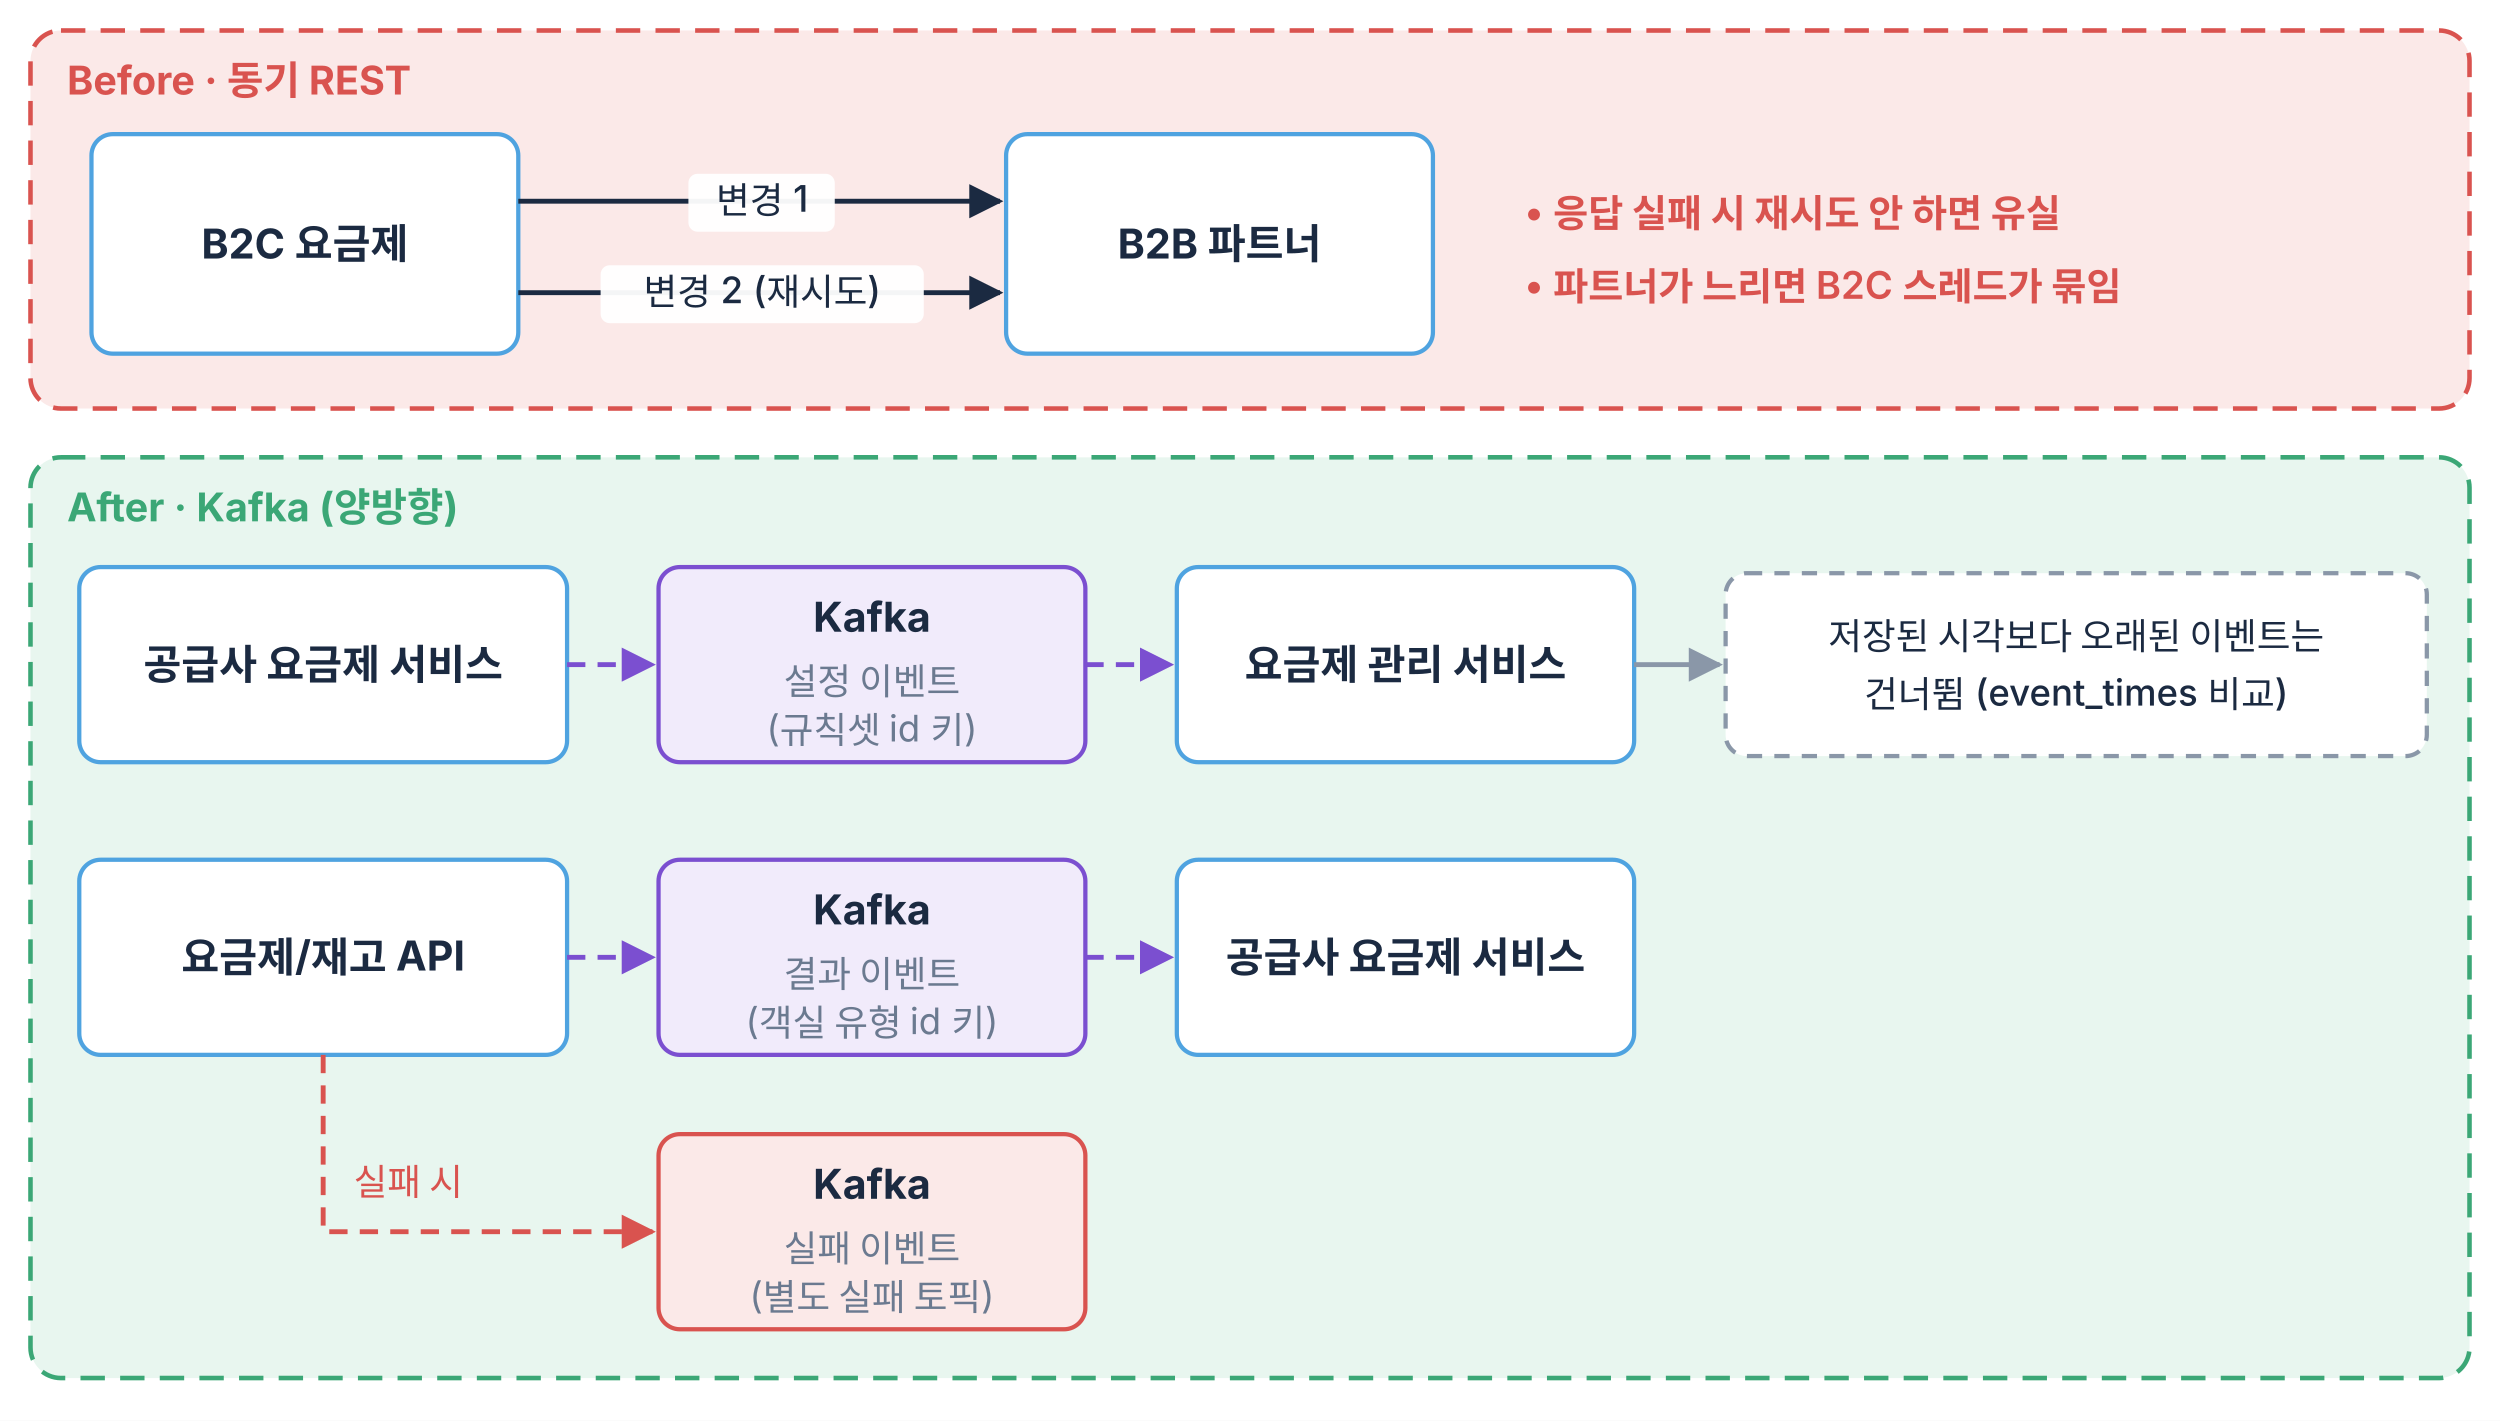
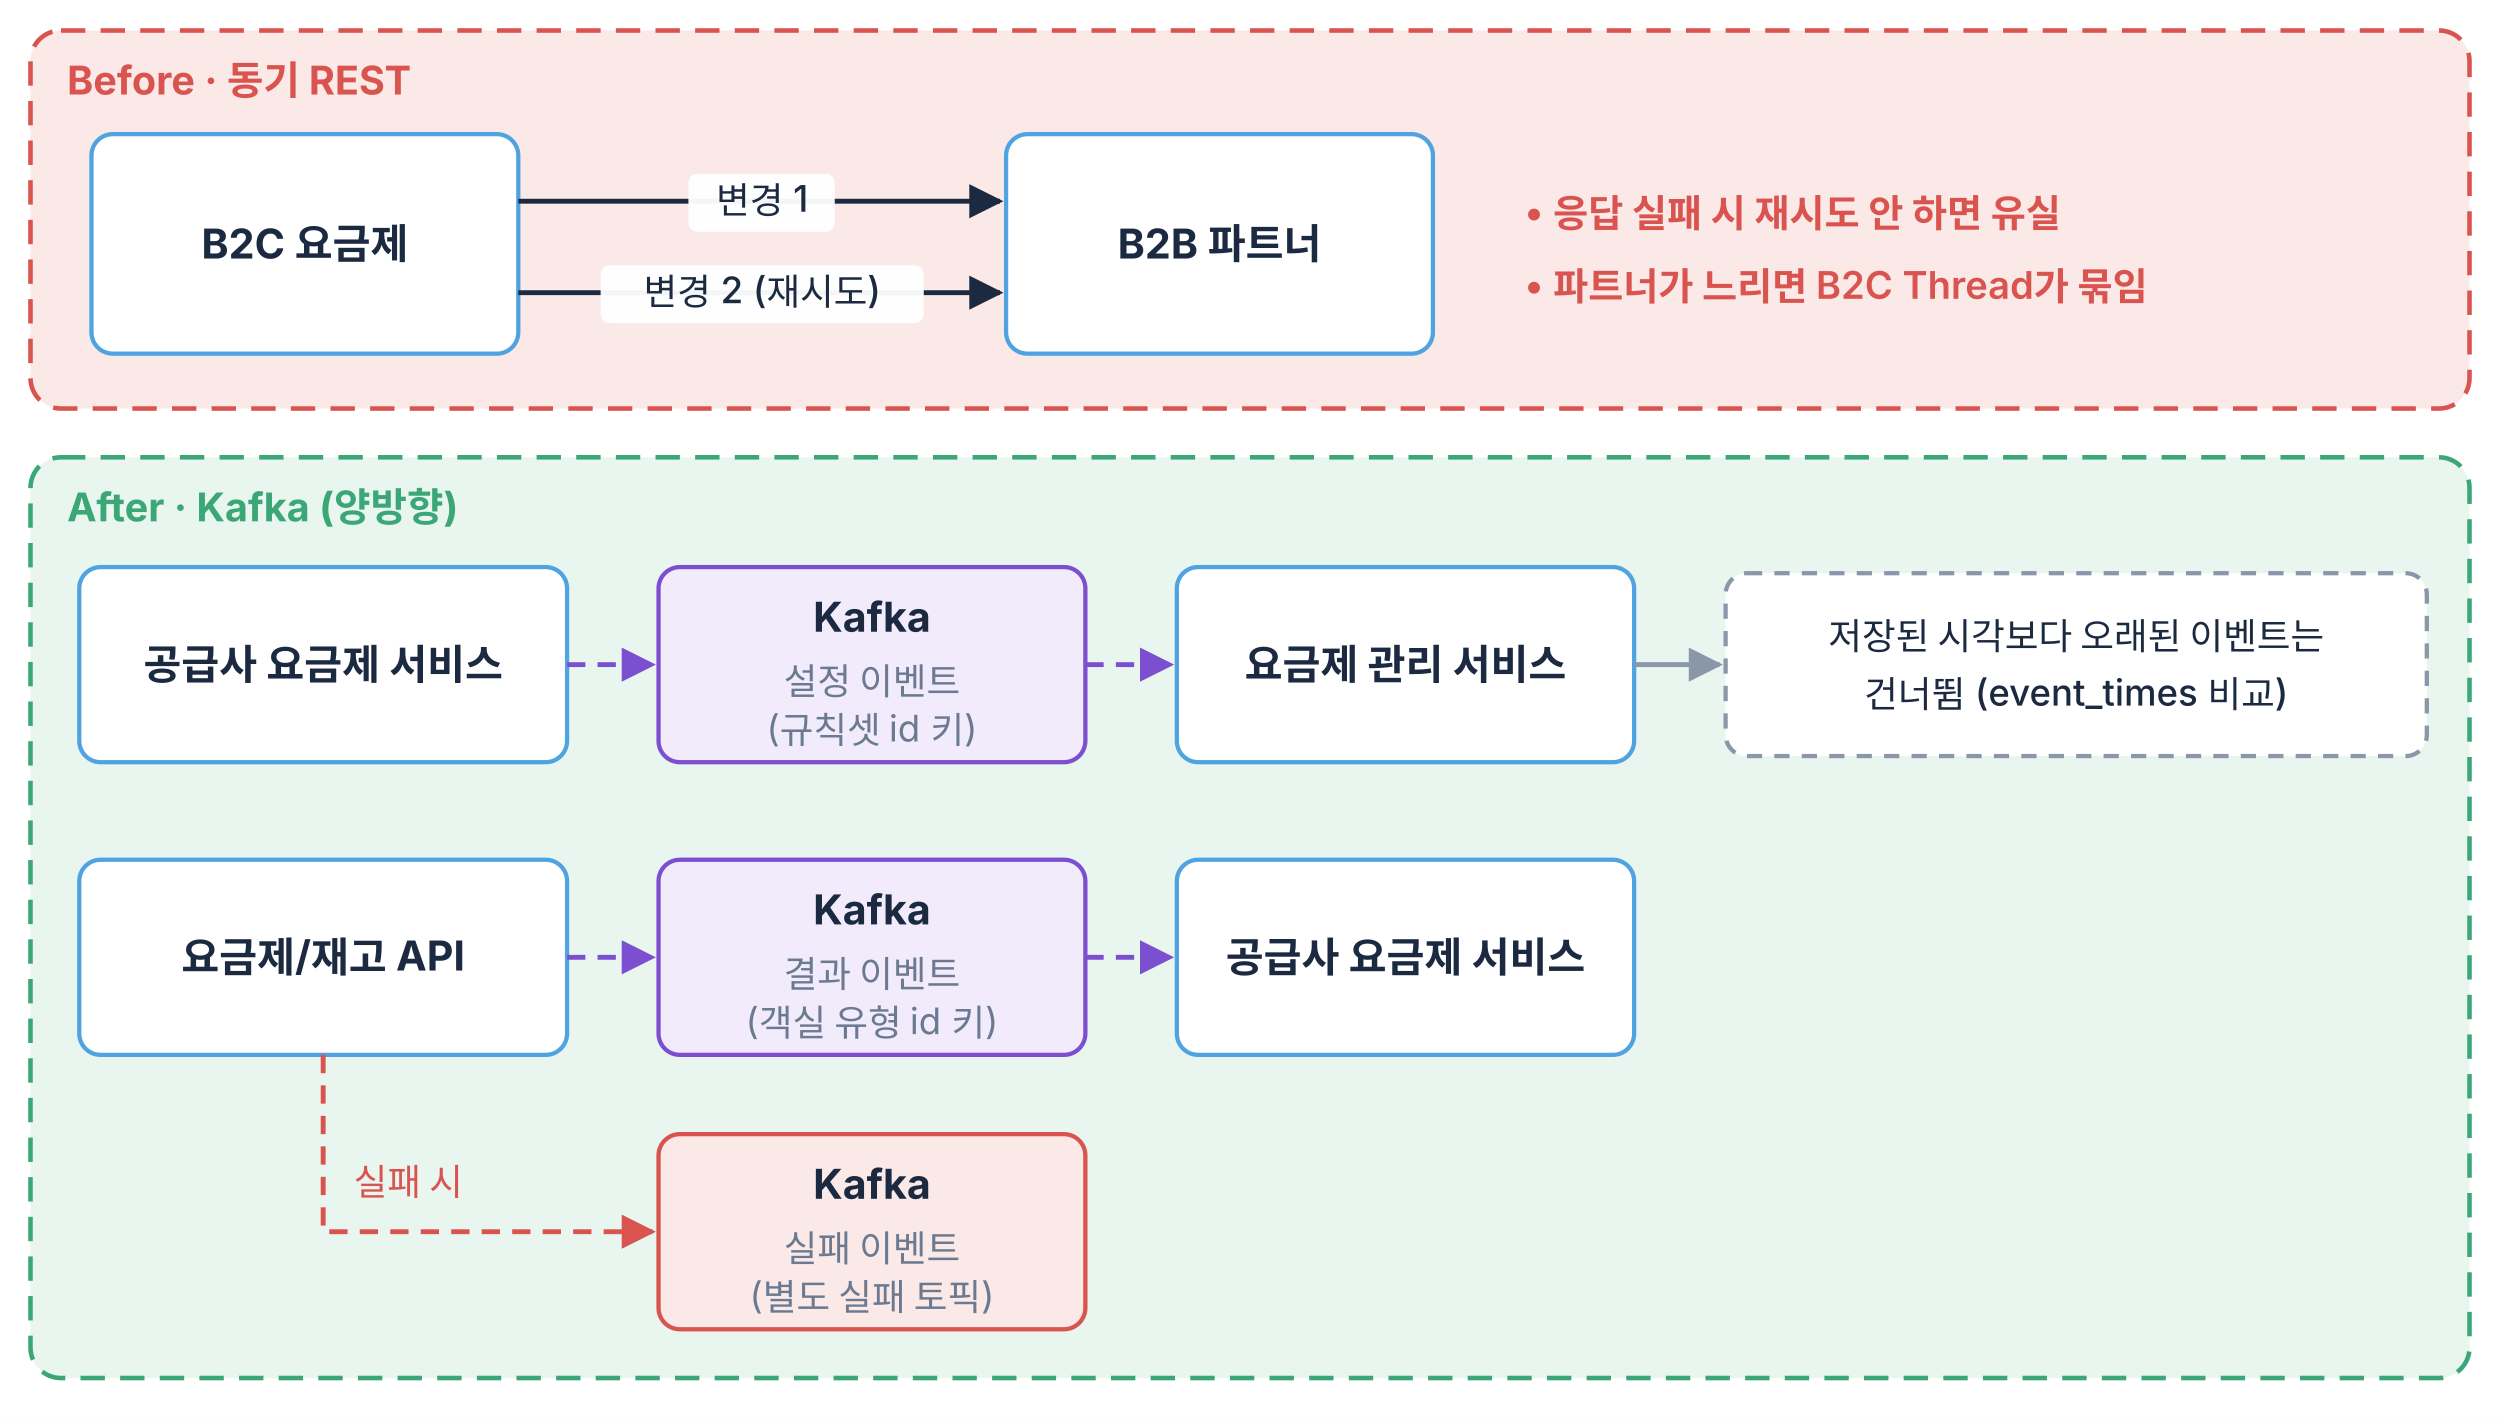
<svg xmlns="http://www.w3.org/2000/svg" viewBox="0 0 820 466" width="100%" font-family="Pretendard, -apple-system, Apple SD Gothic Neo, Malgun Gothic, Noto Sans KR, sans-serif" style="max-width:820px;background:#fff">
  <defs>
    <marker id="arr-ink" viewBox="0 0 10 10" refX="9" refY="5" markerWidth="7" markerHeight="7" orient="auto-start-reverse">
      <path d="M0,0 L10,5 L0,10 z" fill="#1B2A41" />
    </marker>
    <marker id="arr-sky" viewBox="0 0 10 10" refX="9" refY="5" markerWidth="7" markerHeight="7" orient="auto-start-reverse">
      <path d="M0,0 L10,5 L0,10 z" fill="#0E7AC4" />
    </marker>
    <marker id="arr-gray" viewBox="0 0 10 10" refX="9" refY="5" markerWidth="7" markerHeight="7" orient="auto-start-reverse">
      <path d="M0,0 L10,5 L0,10 z" fill="#8A97A8" />
    </marker>
    <marker id="arr-purple" viewBox="0 0 10 10" refX="9" refY="5" markerWidth="7" markerHeight="7" orient="auto-start-reverse">
      <path d="M0,0 L10,5 L0,10 z" fill="#7B4FD0" />
    </marker>
    <marker id="arr-good" viewBox="0 0 10 10" refX="9" refY="5" markerWidth="7" markerHeight="7" orient="auto-start-reverse">
      <path d="M0,0 L10,5 L0,10 z" fill="#3BA776" />
    </marker>
    <marker id="arr-red" viewBox="0 0 10 10" refX="9" refY="5" markerWidth="7" markerHeight="7" orient="auto-start-reverse">
      <path d="M0,0 L10,5 L0,10 z" fill="#D9534F" />
    </marker>
  </defs>
  <rect width="820" height="466" fill="#ffffff" />
  <rect x="10" y="10" width="800" height="124" rx="10" fill="#FBE9E8" stroke="#D9534F" stroke-width="1.5" stroke-dasharray="8 5" />
  <text x="22" y="31" text-anchor="start" font-size="13" font-weight="700" fill="#D9534F">Before · 동기 REST</text>
  <rect x="30" y="44" width="140" height="72" rx="7" fill="#FFFFFF" stroke="#4FA3E0" stroke-width="1.4" />
  <text x="100.0" y="84.8" text-anchor="middle" font-size="13.5" font-weight="700" fill="#1B2A41">B2C 요금제</text>
  <rect x="330" y="44" width="140" height="72" rx="7" fill="#FFFFFF" stroke="#4FA3E0" stroke-width="1.4" />
  <text x="400.0" y="84.8" text-anchor="middle" font-size="13.5" font-weight="700" fill="#1B2A41">B2B 파트너</text>
  <path d="M 170 66 L 328 66" fill="none" stroke="#1B2A41" stroke-width="1.6" marker-end="url(#arr-ink)" />
  <rect x="225.8" y="57.0" width="48" height="19" fill="#FFFFFF" opacity="0.95" rx="3" />
  <text x="250" y="70" text-anchor="middle" font-size="12" font-weight="500" fill="#1B2A41">변경 1</text>
  <path d="M 170 96 L 328 96" fill="none" stroke="#1B2A41" stroke-width="1.6" marker-end="url(#arr-ink)" />
  <rect x="197.0" y="87.0" width="106" height="19" fill="#FFFFFF" opacity="0.95" rx="3" />
  <text x="250" y="100" text-anchor="middle" font-size="12" font-weight="500" fill="#1B2A41">변경 2 (재시도)</text>
  <text x="500" y="74" text-anchor="start" font-size="12.5" font-weight="600" fill="#D9534F">• 응답 실패 시 재시도 안 하면 유실</text>
-   <text x="500" y="98" text-anchor="start" font-size="12.5" font-weight="600" fill="#D9534F">• 파트너가 느리면 B2C 스레드가 묶임</text>
+   <text x="500" y="98" text-anchor="start" font-size="12.5" font-weight="600" fill="#D9534F">• 파트너가 느리면 B2C Thread가 묶임</text>
  <rect x="10" y="150" width="800" height="302" rx="10" fill="#E8F6EF" stroke="#3BA776" stroke-width="1.5" stroke-dasharray="8 5" />
  <text x="22" y="171" text-anchor="start" font-size="13" font-weight="700" fill="#3BA776">After · Kafka (양방향)</text>
  <rect x="26" y="186" width="160" height="64" rx="7" fill="#FFFFFF" stroke="#4FA3E0" stroke-width="1.4" />
  <text x="106.0" y="222.8" text-anchor="middle" font-size="13.5" font-weight="700" fill="#1B2A41">공급사 요금제 서비스</text>
  <rect x="216" y="186" width="140" height="64" rx="7" fill="#F1EBFB" stroke="#7B4FD0" stroke-width="1.4" />
  <text x="286.0" y="207.2" text-anchor="middle" font-size="13.5" font-weight="700" fill="#1B2A41">Kafka</text>
  <text x="286.0" y="227.8" text-anchor="middle" font-size="12" fill="#6B7A90">설정 이벤트</text>
  <text x="286.0" y="243.2" text-anchor="middle" font-size="12" fill="#6B7A90">(규칙셋 id 키)</text>
  <rect x="386" y="186" width="150" height="64" rx="7" fill="#FFFFFF" stroke="#4FA3E0" stroke-width="1.4" />
  <text x="461.0" y="222.8" text-anchor="middle" font-size="13.5" font-weight="700" fill="#1B2A41">요금제 관리 서비스</text>
  <rect x="566" y="188" width="230" height="60" rx="7" fill="#FFFFFF" stroke="#8A97A8" stroke-width="1.4" stroke-dasharray="5 4" opacity="1.0" />
  <text x="681" y="213" text-anchor="middle" font-size="12" font-weight="500" fill="#1B2A41">저장된 시각보다 오래된 이벤트는</text>
  <text x="681" y="232" text-anchor="middle" font-size="12" font-weight="500" fill="#1B2A41">건너뜀 (event_times 비교)</text>
  <path d="M 186 218 L 214 218" fill="none" stroke="#7B4FD0" stroke-width="1.6" stroke-dasharray="6 4" marker-end="url(#arr-purple)" />
  <path d="M 356 218 L 384 218" fill="none" stroke="#7B4FD0" stroke-width="1.6" stroke-dasharray="6 4" marker-end="url(#arr-purple)" />
  <path d="M 536 218 L 564 218" fill="none" stroke="#8A97A8" stroke-width="1.6" marker-end="url(#arr-gray)" />
  <rect x="26" y="282" width="160" height="64" rx="7" fill="#FFFFFF" stroke="#4FA3E0" stroke-width="1.4" />
  <text x="106.0" y="318.8" text-anchor="middle" font-size="13.5" font-weight="700" fill="#1B2A41">요금제/재고 API</text>
  <rect x="216" y="282" width="140" height="64" rx="7" fill="#F1EBFB" stroke="#7B4FD0" stroke-width="1.4" />
  <text x="286.0" y="303.2" text-anchor="middle" font-size="13.5" font-weight="700" fill="#1B2A41">Kafka</text>
  <text x="286.0" y="323.8" text-anchor="middle" font-size="12" fill="#6B7A90">결과 이벤트</text>
  <text x="286.0" y="339.2" text-anchor="middle" font-size="12" fill="#6B7A90">(객실 유형 id 키)</text>
  <rect x="386" y="282" width="150" height="64" rx="7" fill="#FFFFFF" stroke="#4FA3E0" stroke-width="1.4" />
  <text x="461.0" y="318.8" text-anchor="middle" font-size="13.5" font-weight="700" fill="#1B2A41">공급사 요금제 서비스</text>
  <path d="M 186 314 L 214 314" fill="none" stroke="#7B4FD0" stroke-width="1.6" stroke-dasharray="6 4" marker-end="url(#arr-purple)" />
  <path d="M 356 314 L 384 314" fill="none" stroke="#7B4FD0" stroke-width="1.6" stroke-dasharray="6 4" marker-end="url(#arr-purple)" />
  <rect x="216" y="372" width="140" height="64" rx="7" fill="#FBE9E8" stroke="#D9534F" stroke-width="1.4" />
  <text x="286.0" y="393.2" text-anchor="middle" font-size="13.5" font-weight="700" fill="#1B2A41">Kafka</text>
  <text x="286.0" y="413.8" text-anchor="middle" font-size="12" fill="#6B7A90">실패 이벤트</text>
  <text x="286.0" y="429.2" text-anchor="middle" font-size="12" fill="#6B7A90">(별도 실패 토픽)</text>
  <path d="M 106 346 L 106 404 L 214 404" fill="none" stroke="#D9534F" stroke-width="1.6" stroke-dasharray="6 4" marker-end="url(#arr-red)" />
  <text x="116" y="392" text-anchor="start" font-size="12" font-weight="500" fill="#D9534F">실패 시</text>
</svg>
